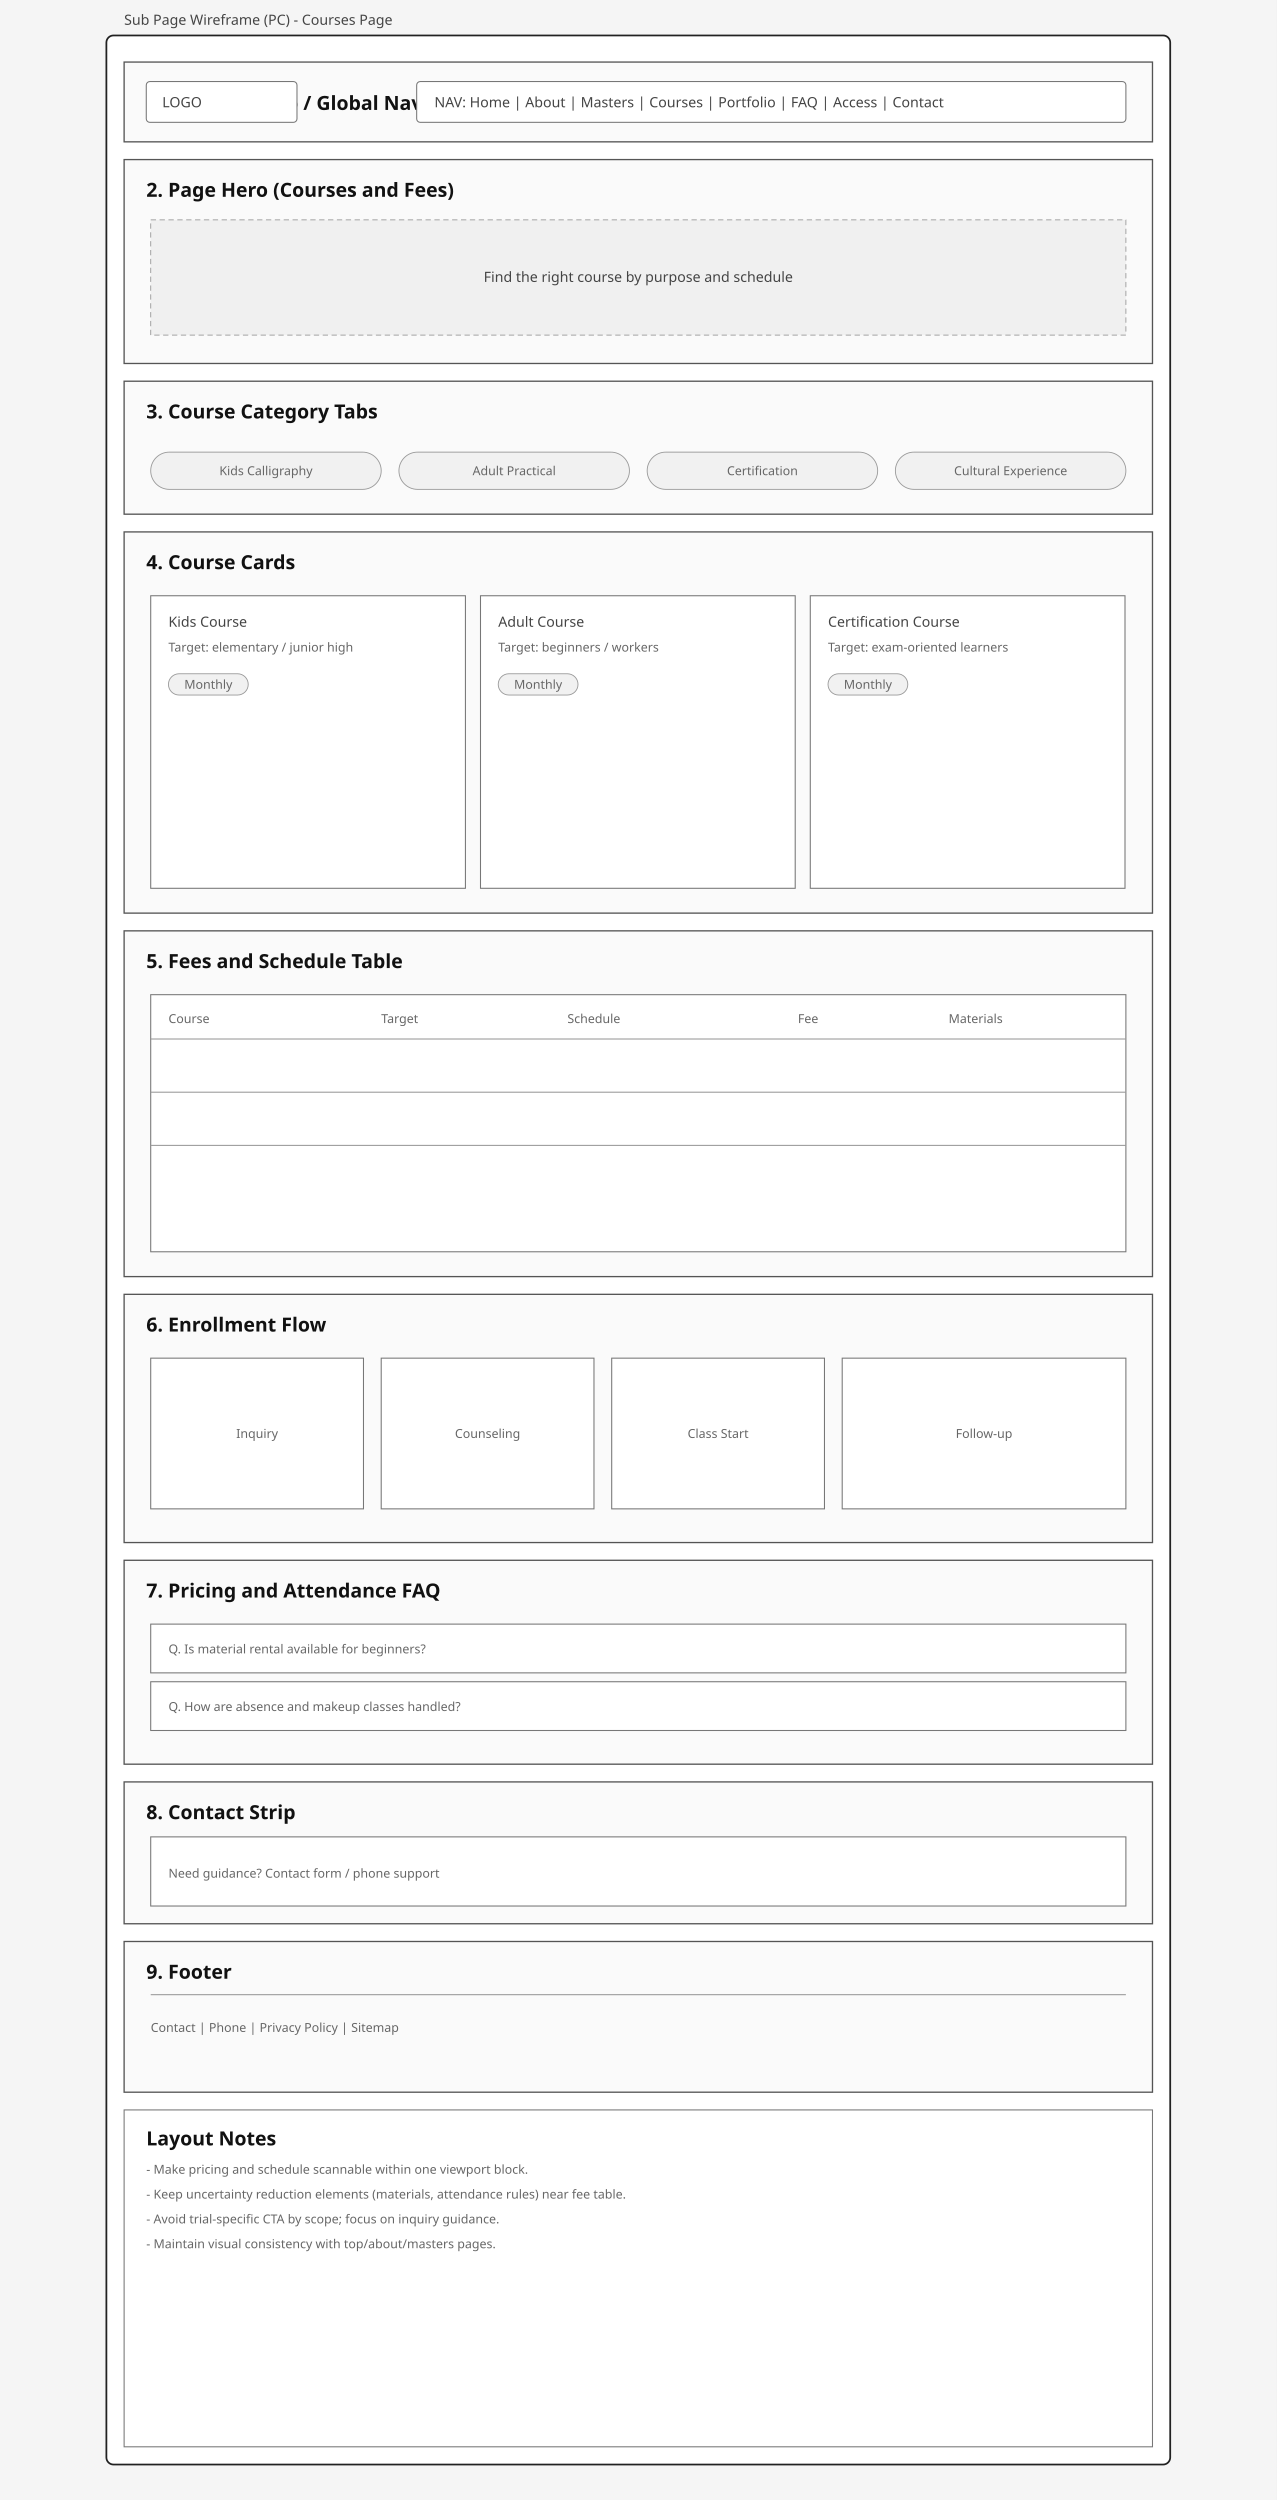
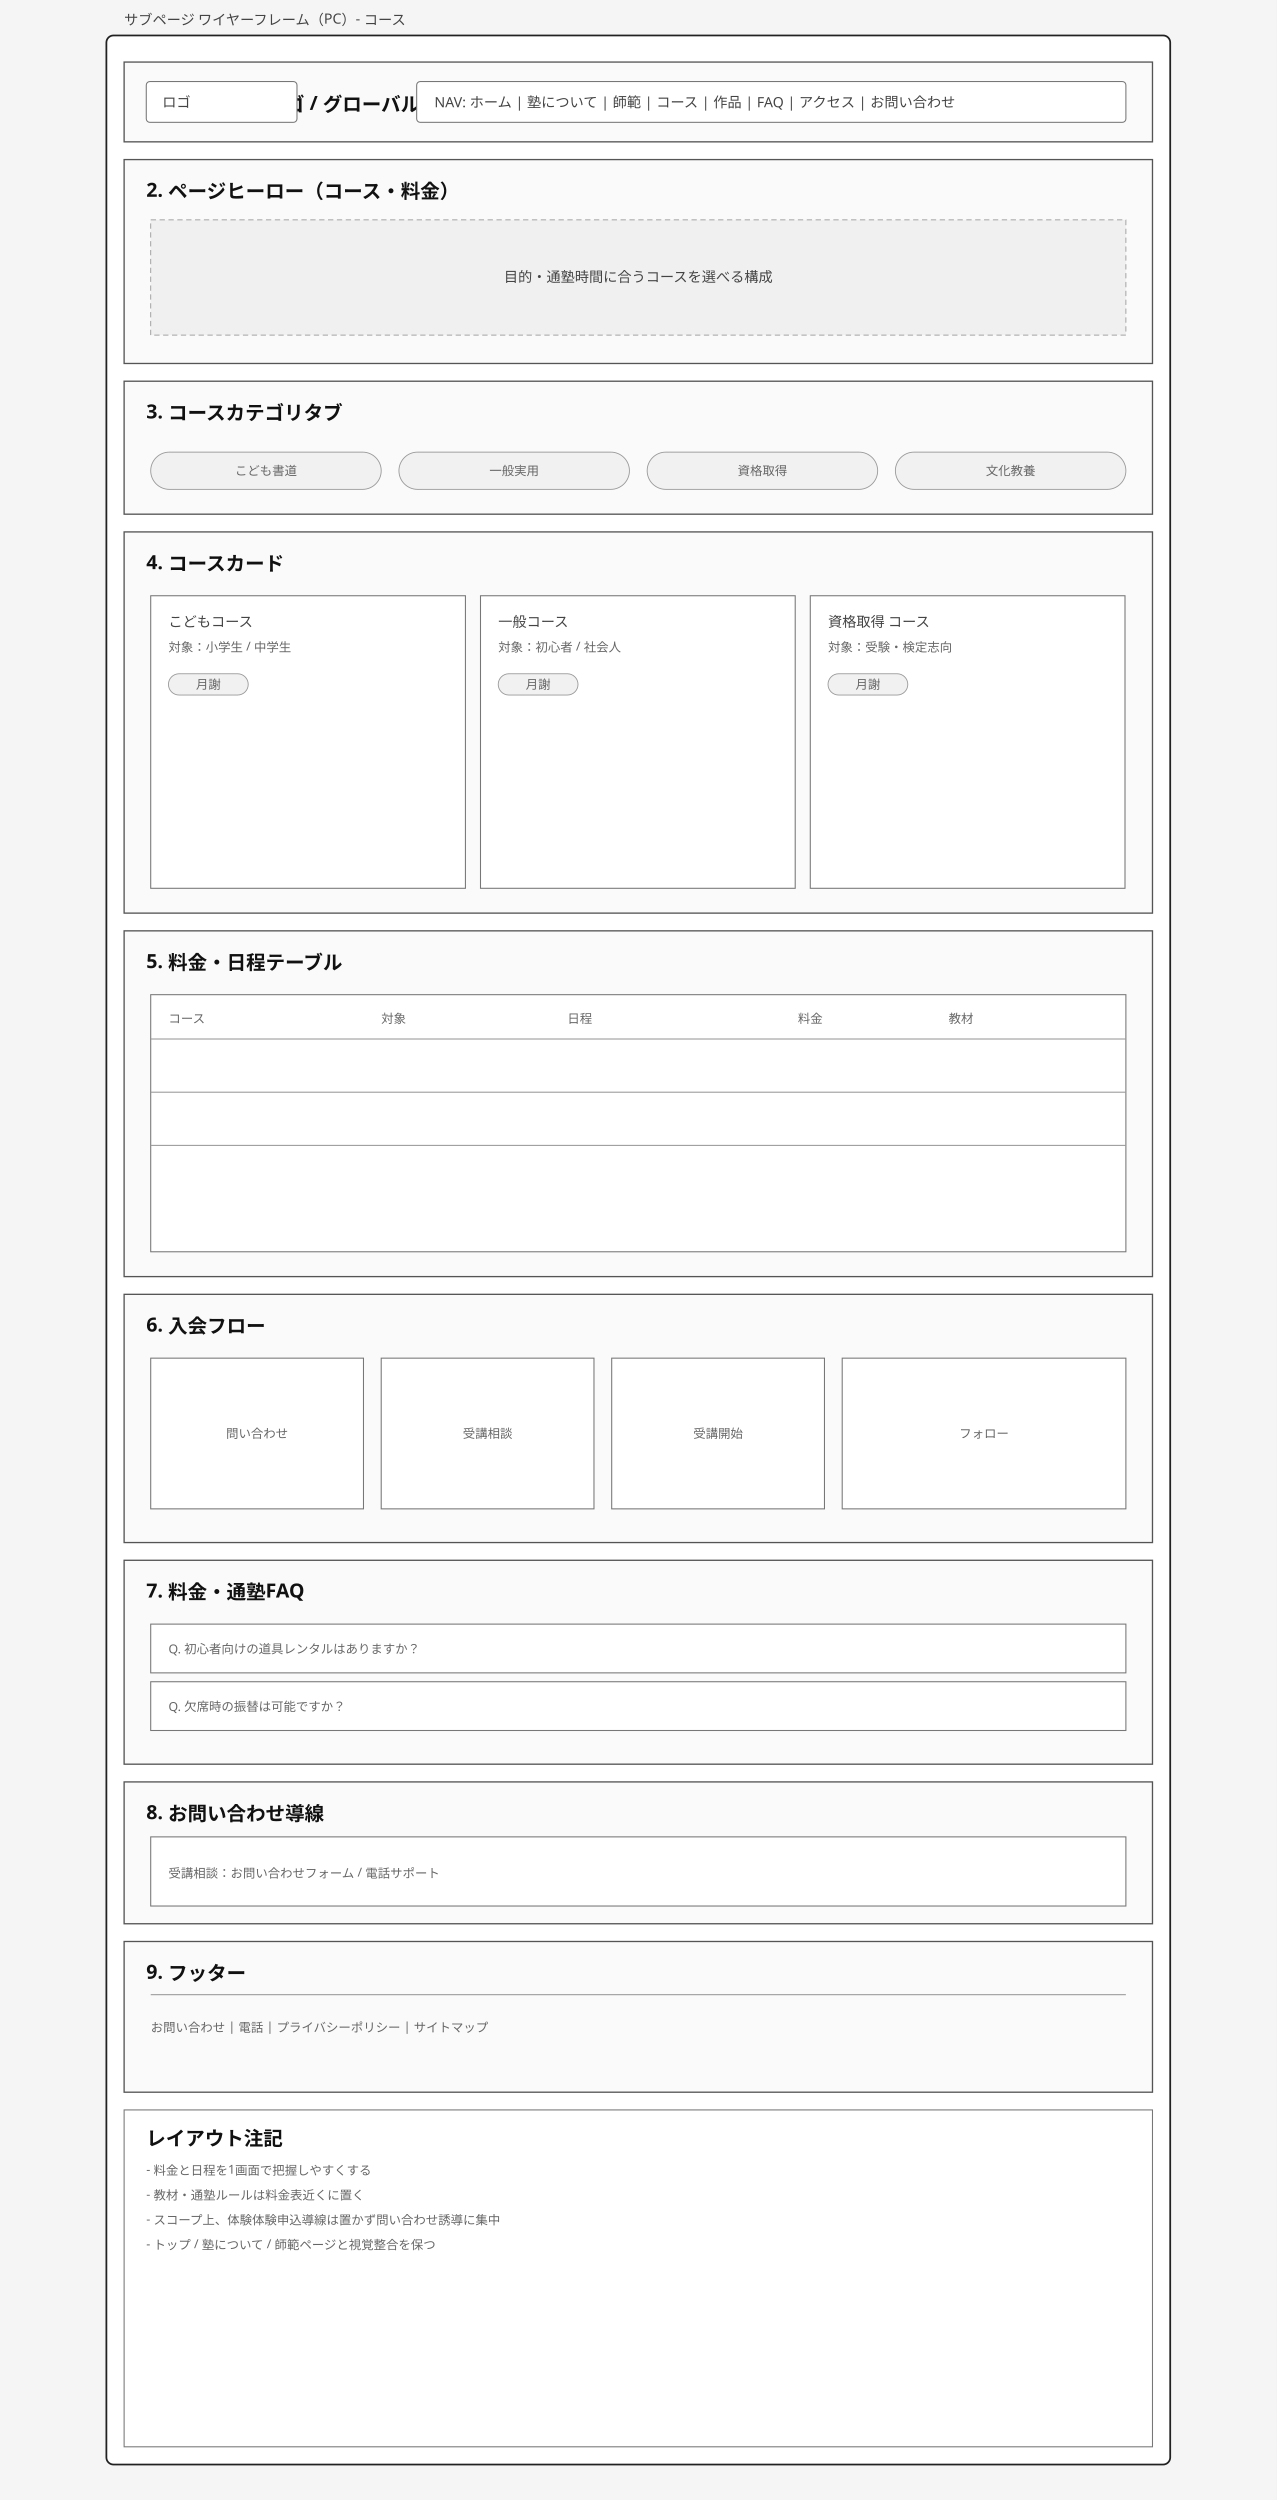
<svg xmlns="http://www.w3.org/2000/svg" width="1440" height="2820" viewBox="0 0 1440 2820">
  <defs>
    <style>
      .bg { fill: #f5f5f5; }
      .frame { fill: #ffffff; stroke: #222; stroke-width: 2; }
      .sec { fill: #fafafa; stroke: #555; stroke-width: 1.5; }
      .label { font-family: "Yu Gothic UI", "Meiryo", sans-serif; font-size: 22px; fill: #111; font-weight: 700; }
      .sub { font-family: "Yu Gothic UI", "Meiryo", sans-serif; font-size: 16px; fill: #444; }
      .tiny { font-family: "Yu Gothic UI", "Meiryo", sans-serif; font-size: 14px; fill: #666; }
      .card { fill: #fff; stroke: #777; stroke-width: 1.2; }
      .thumb { fill: #f0f0f0; stroke: #999; stroke-dasharray: 6 4; }
      .line { stroke: #999; stroke-width: 1.2; }
      .chip { fill: #f1f1f1; stroke: #999; stroke-width: 1; }
    </style>
  </defs>
  <rect class="bg" x="0" y="0" width="1440" height="2820" />
  <rect class="frame" x="120" y="40" width="1200" height="2740" rx="8" />
-   <text x="140" y="28" class="sub">Sub Page Wireframe (PC) - Courses Page</text>
+   <text x="140" y="28" class="sub">サブページ ワイヤーフレーム（PC）- コース</text>
  <rect class="sec" x="140" y="70" width="1160" height="90" />
-   <text x="165" y="124" class="label">1. Header (Logo / Global Navigation)</text>
+   <text x="165" y="124" class="label">1. ヘッダー（ロゴ / グローバルナビ）</text>
  <rect class="card" x="165" y="92" width="170" height="46" rx="4" />
-   <text x="183" y="121" class="sub">LOGO</text>
+   <text x="183" y="121" class="sub">ロゴ</text>
  <rect class="card" x="470" y="92" width="800" height="46" rx="4" />
-   <text x="490" y="121" class="sub">NAV: Home | About | Masters | Courses | Portfolio | FAQ | Access | Contact</text>
+   <text x="490" y="121" class="sub">NAV: ホーム | 塾について | 師範 | コース | 作品 | FAQ | アクセス | お問い合わせ</text>
  <rect class="sec" x="140" y="180" width="1160" height="230" />
-   <text x="165" y="222" class="label">2. Page Hero (Courses and Fees)</text>
+   <text x="165" y="222" class="label">2. ページヒーロー（コース・料金）</text>
  <rect class="thumb" x="170" y="248" width="1100" height="130" />
-   <text x="720" y="318" class="sub" text-anchor="middle">Find the right course by purpose and schedule</text>
+   <text x="720" y="318" class="sub" text-anchor="middle">目的・通塾時間に合うコースを選べる構成</text>
  <rect class="sec" x="140" y="430" width="1160" height="150" />
-   <text x="165" y="472" class="label">3. Course Category Tabs</text>
+   <text x="165" y="472" class="label">3. コースカテゴリタブ</text>
  <rect class="chip" x="170" y="510" width="260" height="42" rx="21" />
  <rect class="chip" x="450" y="510" width="260" height="42" rx="21" />
  <rect class="chip" x="730" y="510" width="260" height="42" rx="21" />
  <rect class="chip" x="1010" y="510" width="260" height="42" rx="21" />
-   <text x="300" y="536" class="tiny" text-anchor="middle">Kids Calligraphy</text>
-   <text x="580" y="536" class="tiny" text-anchor="middle">Adult Practical</text>
-   <text x="860" y="536" class="tiny" text-anchor="middle">Certification</text>
-   <text x="1140" y="536" class="tiny" text-anchor="middle">Cultural Experience</text>
+   <text x="300" y="536" class="tiny" text-anchor="middle">こども書道</text>
+   <text x="580" y="536" class="tiny" text-anchor="middle">一般実用</text>
+   <text x="860" y="536" class="tiny" text-anchor="middle">資格取得</text>
+   <text x="1140" y="536" class="tiny" text-anchor="middle">文化教養</text>
  <rect class="sec" x="140" y="600" width="1160" height="430" />
-   <text x="165" y="642" class="label">4. Course Cards</text>
+   <text x="165" y="642" class="label">4. コースカード</text>
  <rect class="card" x="170" y="672" width="355" height="330" />
  <rect class="card" x="542" y="672" width="355" height="330" />
  <rect class="card" x="914" y="672" width="355" height="330" />
-   <text x="190" y="707" class="sub">Kids Course</text>
-   <text x="562" y="707" class="sub">Adult Course</text>
-   <text x="934" y="707" class="sub">Certification Course</text>
-   <text x="190" y="735" class="tiny">Target: elementary / junior high</text>
-   <text x="562" y="735" class="tiny">Target: beginners / workers</text>
-   <text x="934" y="735" class="tiny">Target: exam-oriented learners</text>
+   <text x="190" y="707" class="sub">こどもコース</text>
+   <text x="562" y="707" class="sub">一般コース</text>
+   <text x="934" y="707" class="sub">資格取得 コース</text>
+   <text x="190" y="735" class="tiny">対象：小学生 / 中学生</text>
+   <text x="562" y="735" class="tiny">対象：初心者 / 社会人</text>
+   <text x="934" y="735" class="tiny">対象：受験・検定志向</text>
  <rect class="chip" x="190" y="760" width="90" height="24" rx="12" />
  <rect class="chip" x="562" y="760" width="90" height="24" rx="12" />
  <rect class="chip" x="934" y="760" width="90" height="24" rx="12" />
-   <text x="235" y="777" class="tiny" text-anchor="middle">Monthly</text>
-   <text x="607" y="777" class="tiny" text-anchor="middle">Monthly</text>
-   <text x="979" y="777" class="tiny" text-anchor="middle">Monthly</text>
+   <text x="235" y="777" class="tiny" text-anchor="middle">月謝</text>
+   <text x="607" y="777" class="tiny" text-anchor="middle">月謝</text>
+   <text x="979" y="777" class="tiny" text-anchor="middle">月謝</text>
  <rect class="sec" x="140" y="1050" width="1160" height="390" />
-   <text x="165" y="1092" class="label">5. Fees and Schedule Table</text>
+   <text x="165" y="1092" class="label">5. 料金・日程テーブル</text>
  <rect class="card" x="170" y="1122" width="1100" height="290" />
  <line class="line" x1="170" y1="1172" x2="1270" y2="1172" />
  <line class="line" x1="170" y1="1232" x2="1270" y2="1232" />
  <line class="line" x1="170" y1="1292" x2="1270" y2="1292" />
-   <text x="190" y="1154" class="tiny">Course</text>
-   <text x="430" y="1154" class="tiny">Target</text>
-   <text x="640" y="1154" class="tiny">Schedule</text>
-   <text x="900" y="1154" class="tiny">Fee</text>
-   <text x="1070" y="1154" class="tiny">Materials</text>
+   <text x="190" y="1154" class="tiny">コース</text>
+   <text x="430" y="1154" class="tiny">対象</text>
+   <text x="640" y="1154" class="tiny">日程</text>
+   <text x="900" y="1154" class="tiny">料金</text>
+   <text x="1070" y="1154" class="tiny">教材</text>
  <rect class="sec" x="140" y="1460" width="1160" height="280" />
-   <text x="165" y="1502" class="label">6. Enrollment Flow</text>
+   <text x="165" y="1502" class="label">6. 入会フロー</text>
  <rect class="card" x="170" y="1532" width="240" height="170" />
  <rect class="card" x="430" y="1532" width="240" height="170" />
  <rect class="card" x="690" y="1532" width="240" height="170" />
  <rect class="card" x="950" y="1532" width="320" height="170" />
-   <text x="290" y="1622" class="tiny" text-anchor="middle">Inquiry</text>
-   <text x="550" y="1622" class="tiny" text-anchor="middle">Counseling</text>
-   <text x="810" y="1622" class="tiny" text-anchor="middle">Class Start</text>
-   <text x="1110" y="1622" class="tiny" text-anchor="middle">Follow-up</text>
+   <text x="290" y="1622" class="tiny" text-anchor="middle">問い合わせ</text>
+   <text x="550" y="1622" class="tiny" text-anchor="middle">受講相談</text>
+   <text x="810" y="1622" class="tiny" text-anchor="middle">受講開始</text>
+   <text x="1110" y="1622" class="tiny" text-anchor="middle">フォロー</text>
  <rect class="sec" x="140" y="1760" width="1160" height="230" />
-   <text x="165" y="1802" class="label">7. Pricing and Attendance FAQ</text>
+   <text x="165" y="1802" class="label">7. 料金・通塾FAQ</text>
  <rect class="card" x="170" y="1832" width="1100" height="55" />
  <rect class="card" x="170" y="1897" width="1100" height="55" />
-   <text x="190" y="1865" class="tiny">Q. Is material rental available for beginners?</text>
-   <text x="190" y="1930" class="tiny">Q. How are absence and makeup classes handled?</text>
+   <text x="190" y="1865" class="tiny">Q. 初心者向けの道具レンタルはありますか？</text>
+   <text x="190" y="1930" class="tiny">Q. 欠席時の振替は可能ですか？</text>
  <rect class="sec" x="140" y="2010" width="1160" height="160" />
-   <text x="165" y="2052" class="label">8. Contact Strip</text>
+   <text x="165" y="2052" class="label">8. お問い合わせ導線</text>
  <rect class="card" x="170" y="2072" width="1100" height="78" />
-   <text x="190" y="2118" class="tiny">Need guidance? Contact form / phone support</text>
+   <text x="190" y="2118" class="tiny">受講相談：お問い合わせフォーム / 電話サポート</text>
  <rect class="sec" x="140" y="2190" width="1160" height="170" />
-   <text x="165" y="2232" class="label">9. Footer</text>
+   <text x="165" y="2232" class="label">9. フッター</text>
  <line class="line" x1="170" y1="2250" x2="1270" y2="2250" />
-   <text x="170" y="2292" class="tiny">Contact | Phone | Privacy Policy | Sitemap</text>
+   <text x="170" y="2292" class="tiny">お問い合わせ | 電話 | プライバシーポリシー | サイトマップ</text>
  <rect class="card" x="140" y="2380" width="1160" height="380" />
-   <text x="165" y="2420" class="label">Layout Notes</text>
-   <text x="165" y="2452" class="tiny">- Make pricing and schedule scannable within one viewport block.</text>
-   <text x="165" y="2480" class="tiny">- Keep uncertainty reduction elements (materials, attendance rules) near fee table.</text>
-   <text x="165" y="2508" class="tiny">- Avoid trial-specific CTA by scope; focus on inquiry guidance.</text>
-   <text x="165" y="2536" class="tiny">- Maintain visual consistency with top/about/masters pages.</text>
+   <text x="165" y="2420" class="label">レイアウト注記</text>
+   <text x="165" y="2452" class="tiny">- 料金と日程を1画面で把握しやすくする</text>
+   <text x="165" y="2480" class="tiny">- 教材・通塾ルールは料金表近くに置く</text>
+   <text x="165" y="2508" class="tiny">- スコープ上、体験体験申込導線は置かず問い合わせ誘導に集中</text>
+   <text x="165" y="2536" class="tiny">- トップ / 塾について / 師範ページと視覚整合を保つ</text>
</svg>
